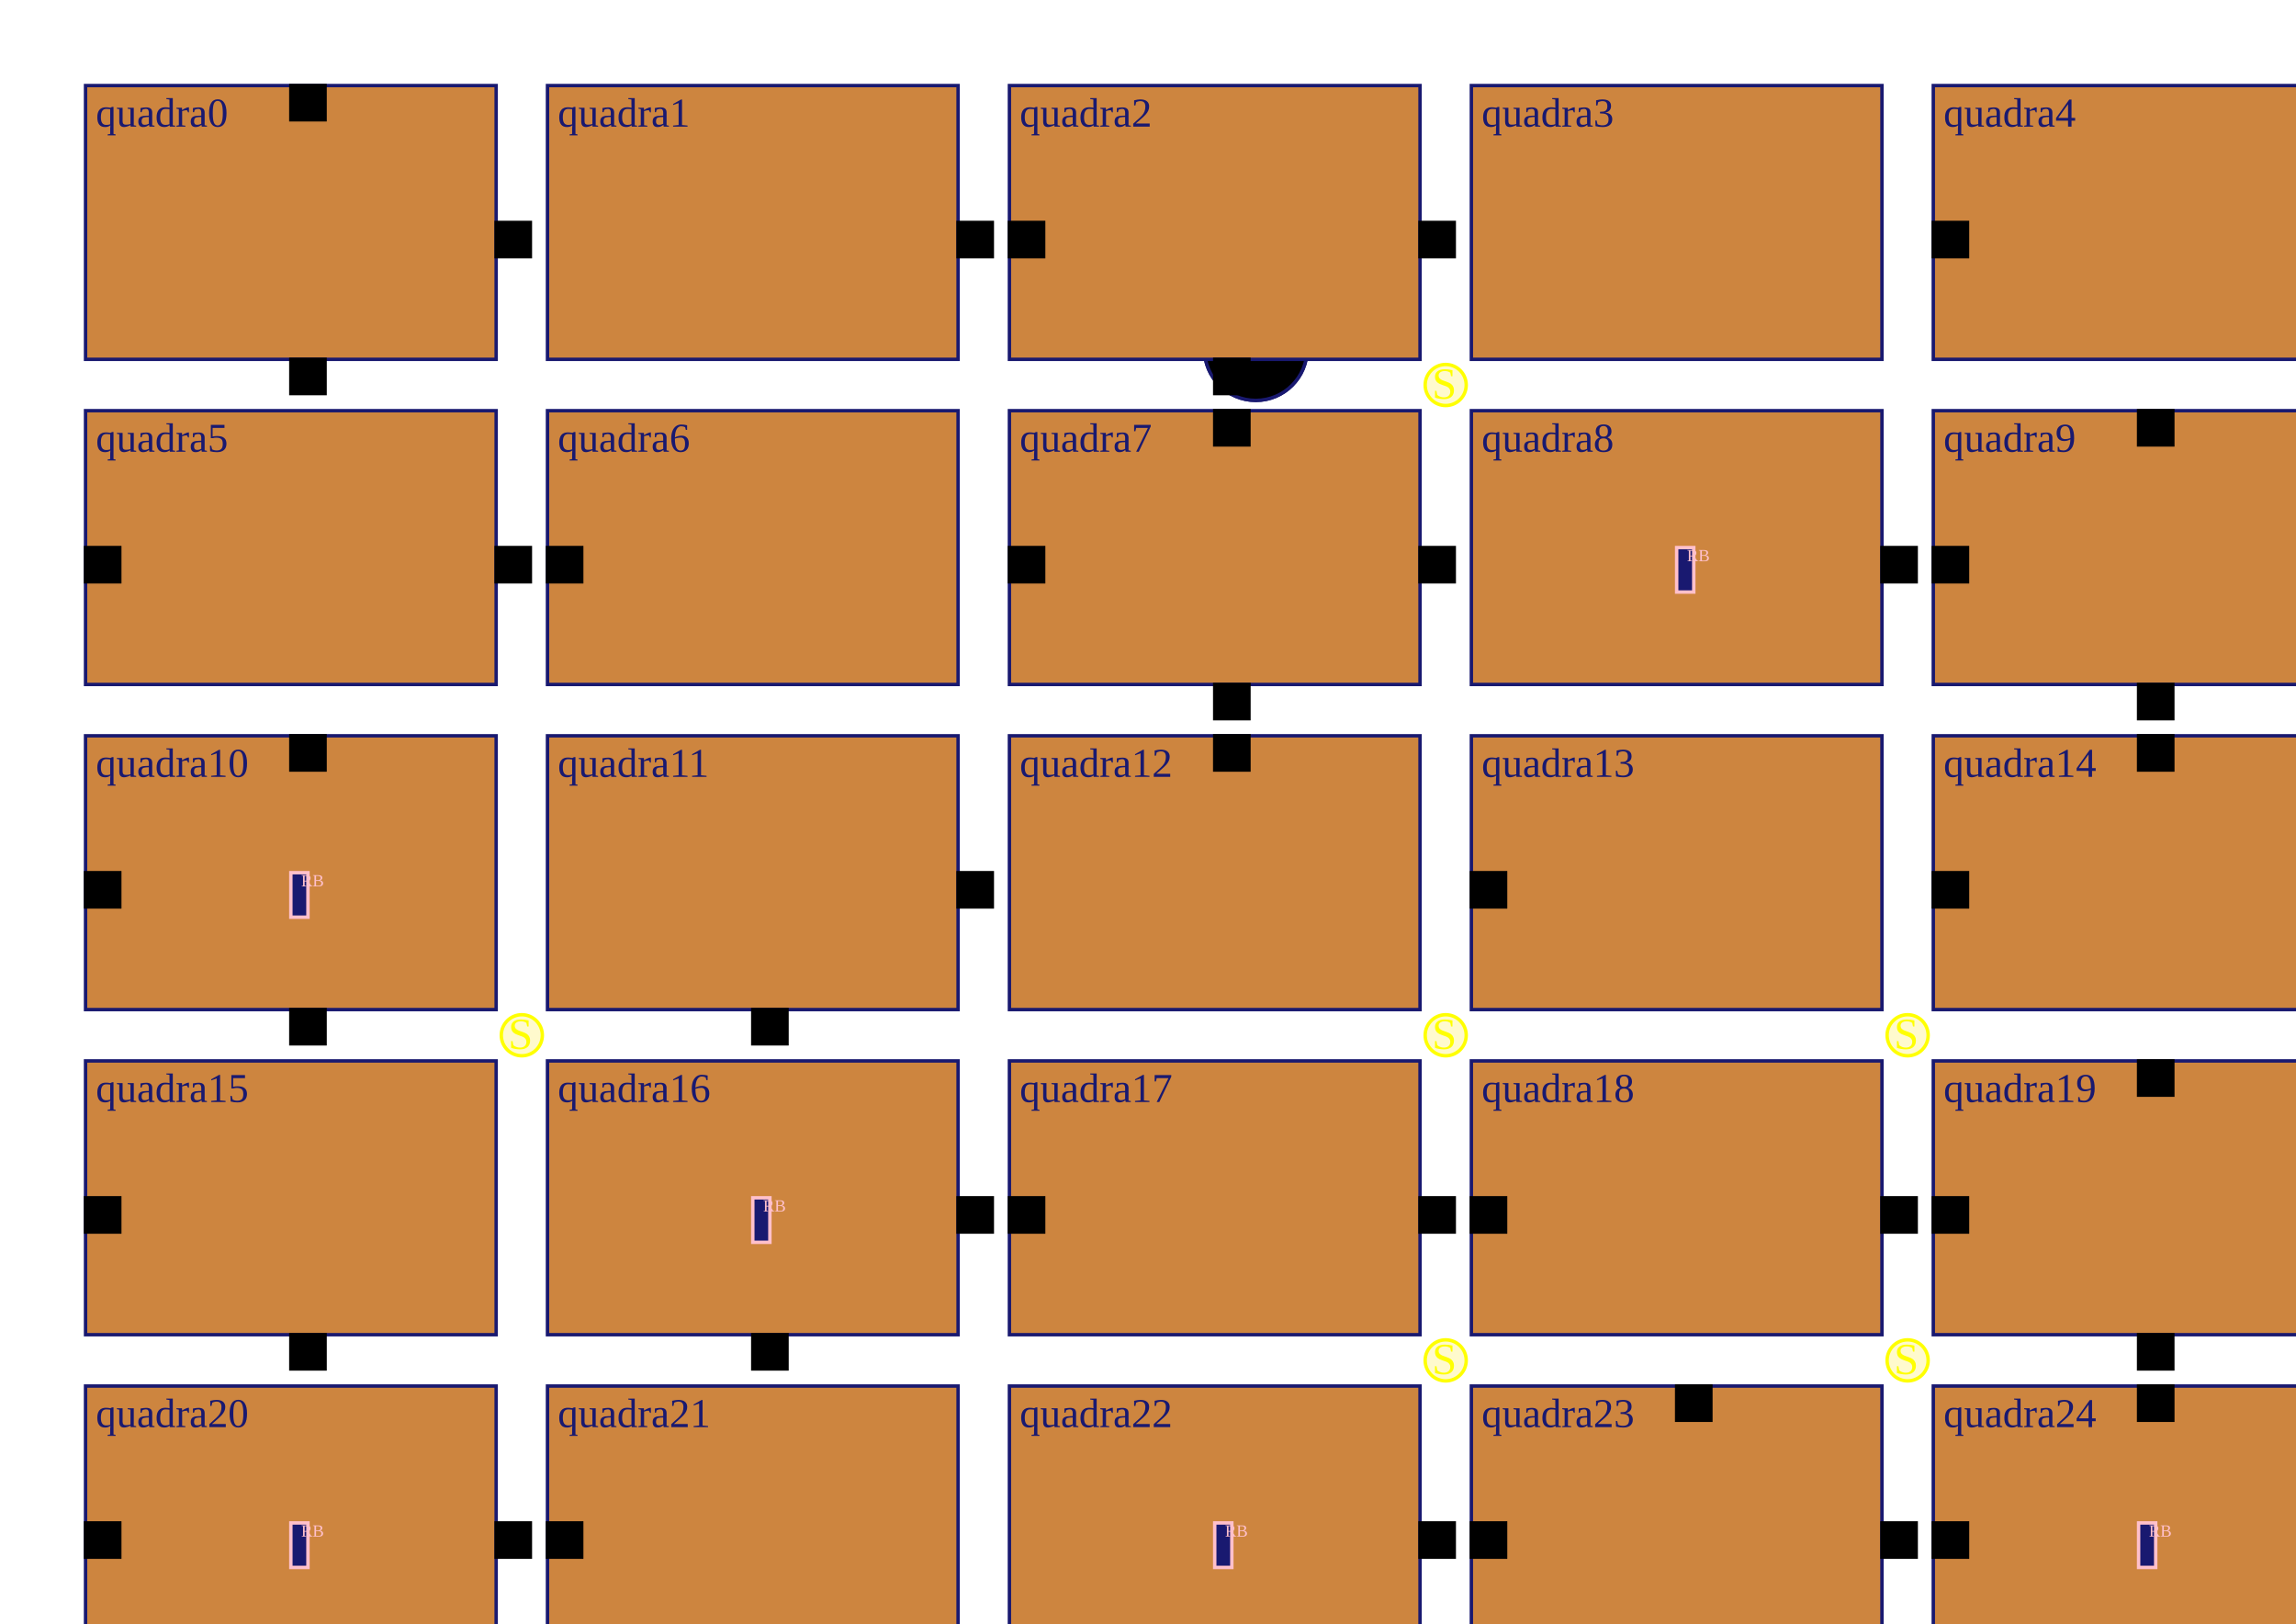
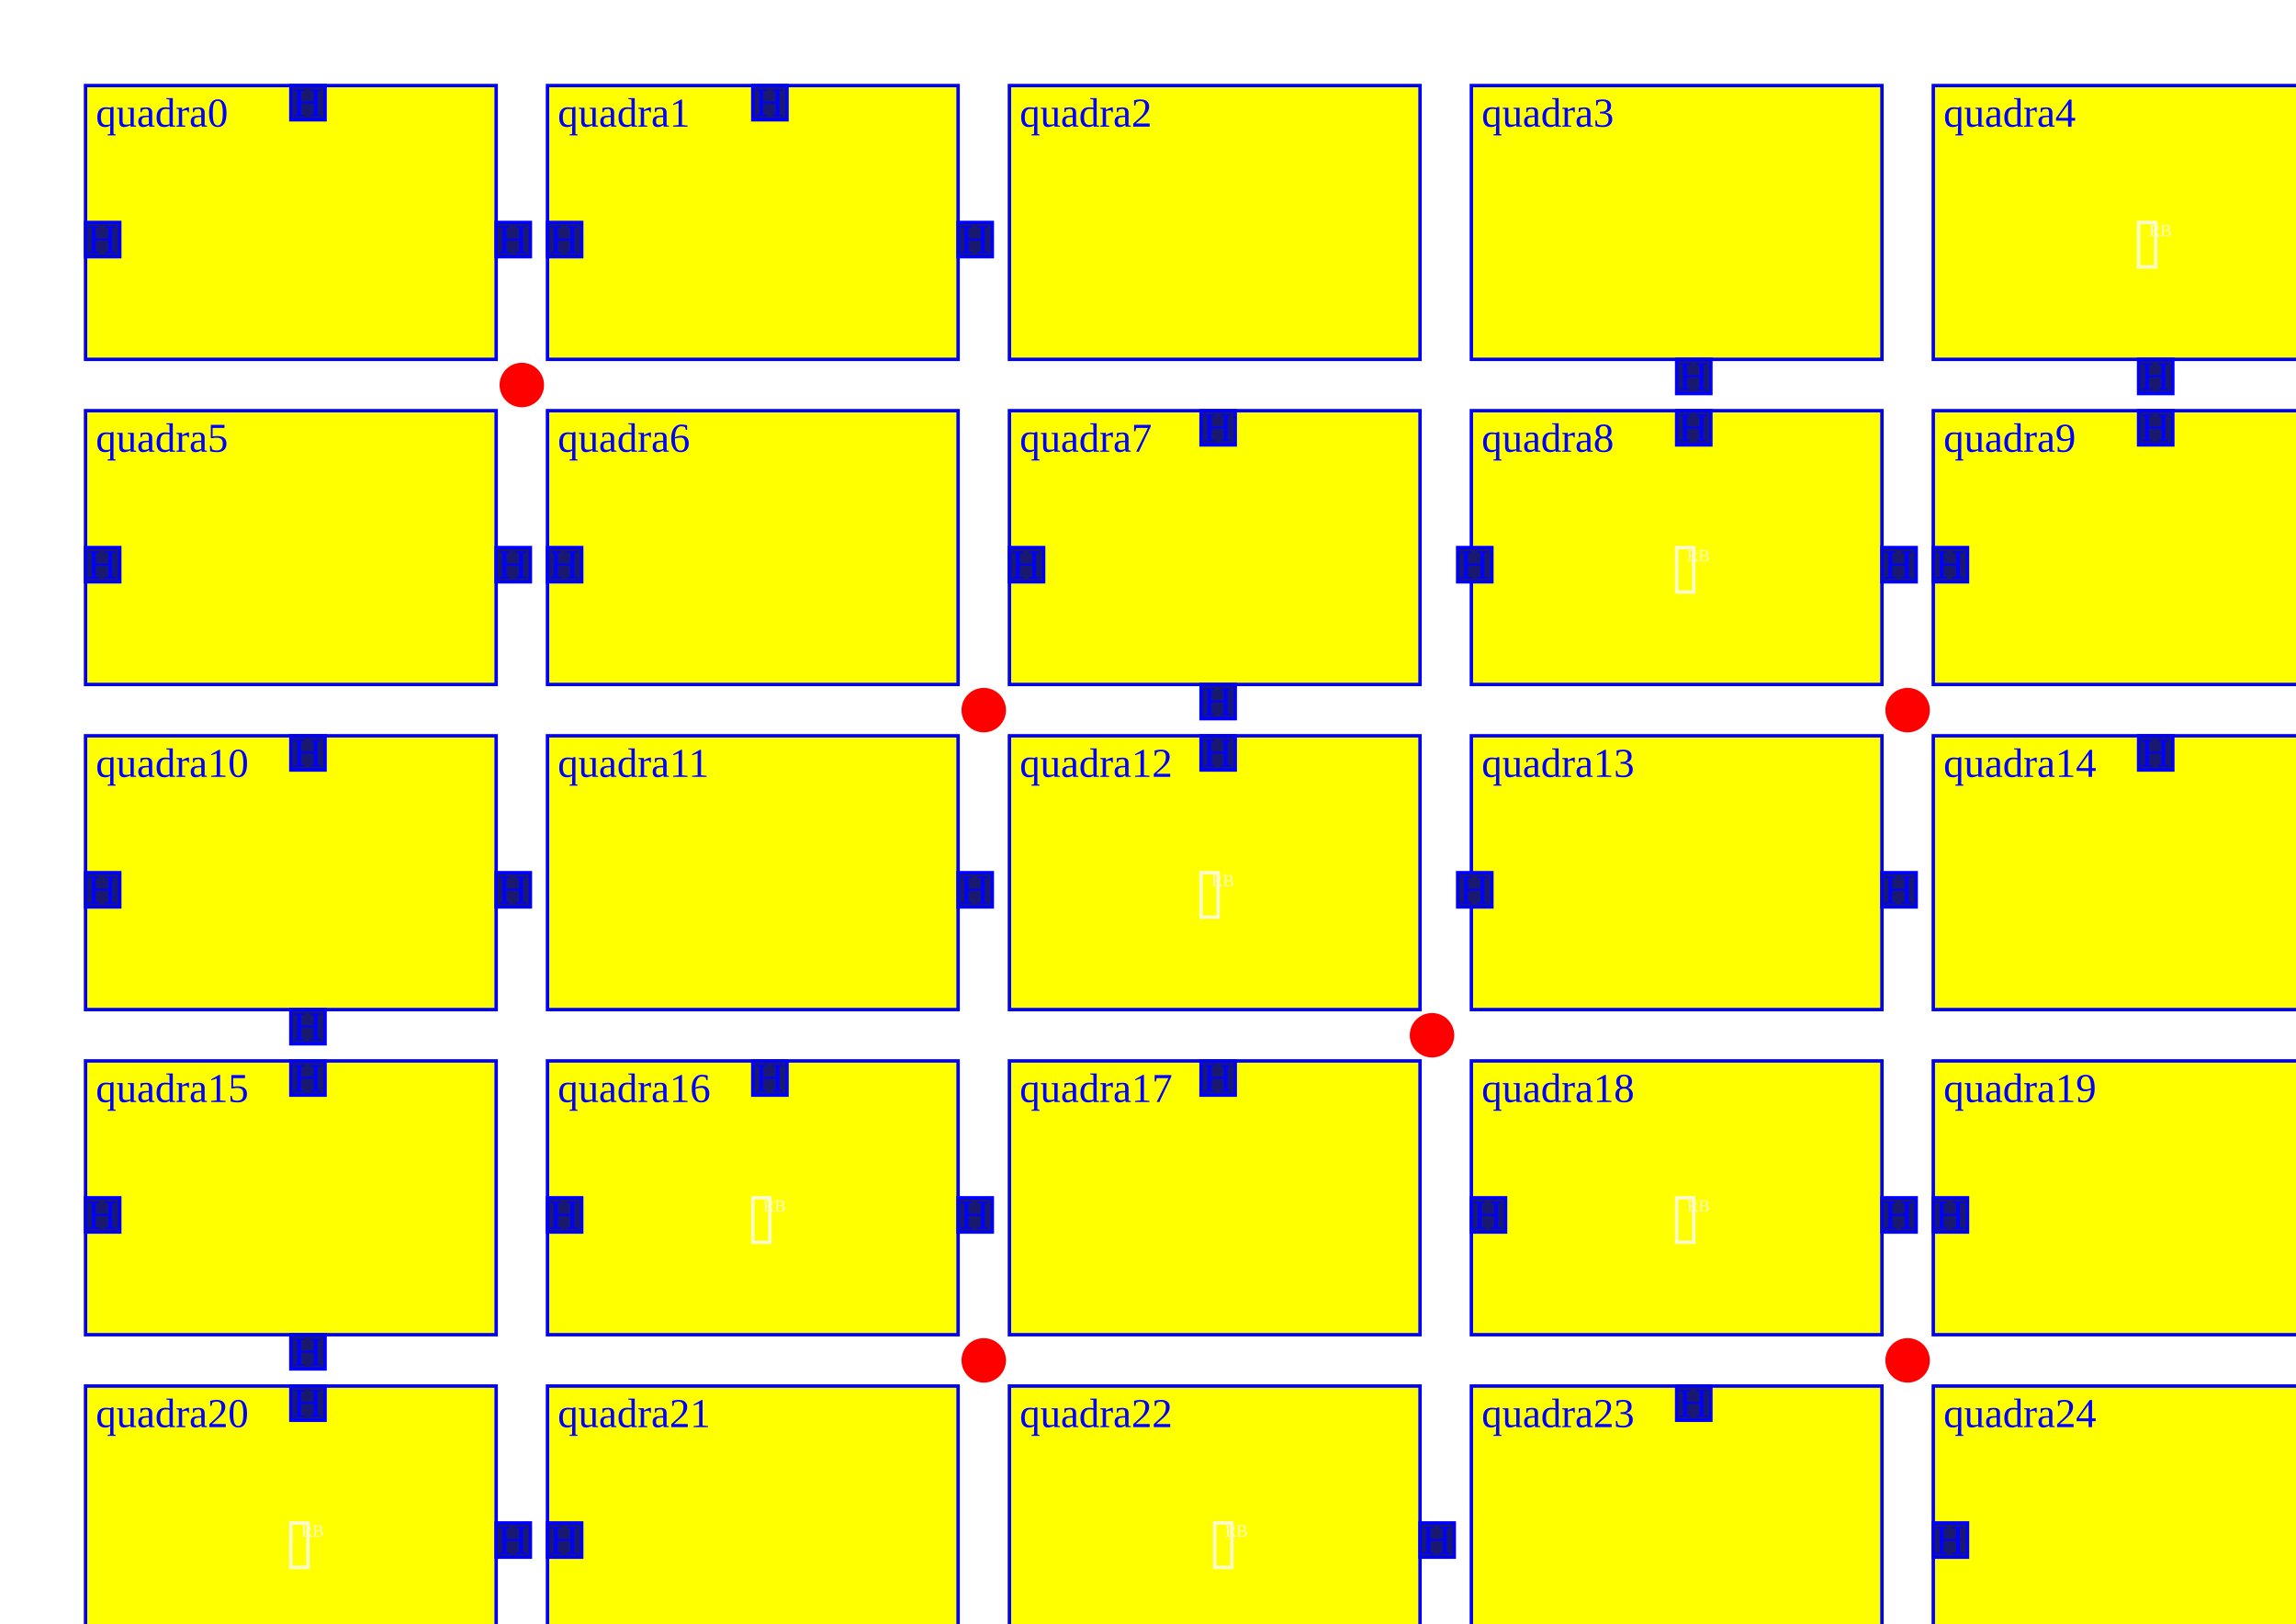
<svg>
-   <circle cx="367" cy="102" r="15" fill="black" stroke="midnightblue" stroke-width="1" />
-   <rect x="507" y="256" width="30" height="30" fill="black" stroke="midnightblue" stroke-width="1" />
-   <circle cx="367" cy="102" r="15" fill="black" stroke="midnightblue" stroke-width="1" />
-   <rect x="507" y="256" width="30" height="30" fill="black" stroke="midnightblue" stroke-width="1" />
-   <rect x="25" y="25" width="120" height="80" fill="peru" stroke="midnightblue" stroke-width="1" />
-   <text x="28" y="37" font-size="12" fill="midnightblue"> quadra0 </text>
-   <rect x="160" y="25" width="120" height="80" fill="peru" stroke="midnightblue" stroke-width="1" />
-   <text x="163" y="37" font-size="12" fill="midnightblue"> quadra1 </text>
-   <rect x="295" y="25" width="120" height="80" fill="peru" stroke="midnightblue" stroke-width="1" />
-   <text x="298" y="37" font-size="12" fill="midnightblue"> quadra2 </text>
-   <rect x="430" y="25" width="120" height="80" fill="peru" stroke="midnightblue" stroke-width="1" />
-   <text x="433" y="37" font-size="12" fill="midnightblue"> quadra3 </text>
-   <rect x="565" y="25" width="120" height="80" fill="peru" stroke="midnightblue" stroke-width="1" />
-   <text x="568" y="37" font-size="12" fill="midnightblue"> quadra4 </text>
-   <rect x="25" y="120" width="120" height="80" fill="peru" stroke="midnightblue" stroke-width="1" />
-   <text x="28" y="132" font-size="12" fill="midnightblue"> quadra5 </text>
-   <rect x="160" y="120" width="120" height="80" fill="peru" stroke="midnightblue" stroke-width="1" />
-   <text x="163" y="132" font-size="12" fill="midnightblue"> quadra6 </text>
-   <rect x="295" y="120" width="120" height="80" fill="peru" stroke="midnightblue" stroke-width="1" />
-   <text x="298" y="132" font-size="12" fill="midnightblue"> quadra7 </text>
-   <rect x="430" y="120" width="120" height="80" fill="peru" stroke="midnightblue" stroke-width="1" />
-   <text x="433" y="132" font-size="12" fill="midnightblue"> quadra8 </text>
-   <rect x="565" y="120" width="120" height="80" fill="peru" stroke="midnightblue" stroke-width="1" />
-   <text x="568" y="132" font-size="12" fill="midnightblue"> quadra9 </text>
-   <rect x="25" y="215" width="120" height="80" fill="peru" stroke="midnightblue" stroke-width="1" />
-   <text x="28" y="227" font-size="12" fill="midnightblue"> quadra10 </text>
-   <rect x="160" y="215" width="120" height="80" fill="peru" stroke="midnightblue" stroke-width="1" />
-   <text x="163" y="227" font-size="12" fill="midnightblue"> quadra11 </text>
-   <rect x="295" y="215" width="120" height="80" fill="peru" stroke="midnightblue" stroke-width="1" />
-   <text x="298" y="227" font-size="12" fill="midnightblue"> quadra12 </text>
-   <rect x="430" y="215" width="120" height="80" fill="peru" stroke="midnightblue" stroke-width="1" />
-   <text x="433" y="227" font-size="12" fill="midnightblue"> quadra13 </text>
-   <rect x="565" y="215" width="120" height="80" fill="peru" stroke="midnightblue" stroke-width="1" />
-   <text x="568" y="227" font-size="12" fill="midnightblue"> quadra14 </text>
-   <rect x="25" y="310" width="120" height="80" fill="peru" stroke="midnightblue" stroke-width="1" />
-   <text x="28" y="322" font-size="12" fill="midnightblue"> quadra15 </text>
-   <rect x="160" y="310" width="120" height="80" fill="peru" stroke="midnightblue" stroke-width="1" />
-   <text x="163" y="322" font-size="12" fill="midnightblue"> quadra16 </text>
-   <rect x="295" y="310" width="120" height="80" fill="peru" stroke="midnightblue" stroke-width="1" />
-   <text x="298" y="322" font-size="12" fill="midnightblue"> quadra17 </text>
-   <rect x="430" y="310" width="120" height="80" fill="peru" stroke="midnightblue" stroke-width="1" />
-   <text x="433" y="322" font-size="12" fill="midnightblue"> quadra18 </text>
-   <rect x="565" y="310" width="120" height="80" fill="peru" stroke="midnightblue" stroke-width="1" />
-   <text x="568" y="322" font-size="12" fill="midnightblue"> quadra19 </text>
-   <rect x="25" y="405" width="120" height="80" fill="peru" stroke="midnightblue" stroke-width="1" />
-   <text x="28" y="417" font-size="12" fill="midnightblue"> quadra20 </text>
-   <rect x="160" y="405" width="120" height="80" fill="peru" stroke="midnightblue" stroke-width="1" />
-   <text x="163" y="417" font-size="12" fill="midnightblue"> quadra21 </text>
-   <rect x="295" y="405" width="120" height="80" fill="peru" stroke="midnightblue" stroke-width="1" />
-   <text x="298" y="417" font-size="12" fill="midnightblue"> quadra22 </text>
-   <rect x="430" y="405" width="120" height="80" fill="peru" stroke="midnightblue" stroke-width="1" />
-   <text x="433" y="417" font-size="12" fill="midnightblue"> quadra23 </text>
-   <rect x="565" y="405" width="120" height="80" fill="peru" stroke="midnightblue" stroke-width="1" />
-   <text x="568" y="417" font-size="12" fill="midnightblue"> quadra24 </text>
-   <rect x="85" y="25" width="10" height="10" fill="black" stroke="black" stroke-width="1" />
-   <text x="85.5" y="34" font-size="12" fill="black"> H </text>
-   <rect x="145" y="65" width="10" height="10" fill="black" stroke="black" stroke-width="1" />
-   <text x="145.5" y="74" font-size="12" fill="black"> H </text>
-   <rect x="85" y="105" width="10" height="10" fill="black" stroke="black" stroke-width="1" />
-   <text x="85.5" y="114" font-size="12" fill="black"> H </text>
-   <rect x="280" y="65" width="10" height="10" fill="black" stroke="black" stroke-width="1" />
-   <text x="280.5" y="74" font-size="12" fill="black"> H </text>
-   <rect x="415" y="65" width="10" height="10" fill="black" stroke="black" stroke-width="1" />
-   <text x="415.5" y="74" font-size="12" fill="black"> H </text>
-   <rect x="355" y="105" width="10" height="10" fill="black" stroke="black" stroke-width="1" />
-   <text x="355.5" y="114" font-size="12" fill="black"> H </text>
-   <rect x="295" y="65" width="10" height="10" fill="black" stroke="black" stroke-width="1" />
-   <text x="295.5" y="74" font-size="12" fill="black"> H </text>
-   <rect x="685" y="65" width="10" height="10" fill="black" stroke="black" stroke-width="1" />
-   <text x="685.5" y="74" font-size="12" fill="black"> H </text>
-   <rect x="565" y="65" width="10" height="10" fill="black" stroke="black" stroke-width="1" />
-   <text x="565.5" y="74" font-size="12" fill="black"> H </text>
-   <rect x="145" y="160" width="10" height="10" fill="black" stroke="black" stroke-width="1" />
-   <text x="145.5" y="169" font-size="12" fill="black"> H </text>
-   <rect x="25" y="160" width="10" height="10" fill="black" stroke="black" stroke-width="1" />
-   <text x="25.5" y="169" font-size="12" fill="black"> H </text>
-   <rect x="160" y="160" width="10" height="10" fill="black" stroke="black" stroke-width="1" />
-   <text x="160.5" y="169" font-size="12" fill="black"> H </text>
-   <rect x="355" y="120" width="10" height="10" fill="black" stroke="black" stroke-width="1" />
-   <text x="355.5" y="129" font-size="12" fill="black"> H </text>
-   <rect x="415" y="160" width="10" height="10" fill="black" stroke="black" stroke-width="1" />
-   <text x="415.5" y="169" font-size="12" fill="black"> H </text>
-   <rect x="355" y="200" width="10" height="10" fill="black" stroke="black" stroke-width="1" />
-   <text x="355.5" y="209" font-size="12" fill="black"> H </text>
-   <rect x="295" y="160" width="10" height="10" fill="black" stroke="black" stroke-width="1" />
-   <text x="295.5" y="169" font-size="12" fill="black"> H </text>
-   <rect x="550" y="160" width="10" height="10" fill="black" stroke="black" stroke-width="1" />
-   <text x="550.5" y="169" font-size="12" fill="black"> H </text>
-   <rect x="625" y="120" width="10" height="10" fill="black" stroke="black" stroke-width="1" />
-   <text x="625.5" y="129" font-size="12" fill="black"> H </text>
-   <rect x="625" y="200" width="10" height="10" fill="black" stroke="black" stroke-width="1" />
-   <text x="625.5" y="209" font-size="12" fill="black"> H </text>
-   <rect x="565" y="160" width="10" height="10" fill="black" stroke="black" stroke-width="1" />
-   <text x="565.5" y="169" font-size="12" fill="black"> H </text>
-   <rect x="85" y="215" width="10" height="10" fill="black" stroke="black" stroke-width="1" />
-   <text x="85.5" y="224" font-size="12" fill="black"> H </text>
-   <rect x="85" y="295" width="10" height="10" fill="black" stroke="black" stroke-width="1" />
-   <text x="85.5" y="304" font-size="12" fill="black"> H </text>
-   <rect x="25" y="255" width="10" height="10" fill="black" stroke="black" stroke-width="1" />
-   <text x="25.5" y="264" font-size="12" fill="black"> H </text>
-   <rect x="280" y="255" width="10" height="10" fill="black" stroke="black" stroke-width="1" />
-   <text x="280.5" y="264" font-size="12" fill="black"> H </text>
-   <rect x="220" y="295" width="10" height="10" fill="black" stroke="black" stroke-width="1" />
-   <text x="220.5" y="304" font-size="12" fill="black"> H </text>
-   <rect x="355" y="215" width="10" height="10" fill="black" stroke="black" stroke-width="1" />
-   <text x="355.5" y="224" font-size="12" fill="black"> H </text>
-   <rect x="430" y="255" width="10" height="10" fill="black" stroke="black" stroke-width="1" />
-   <text x="430.5" y="264" font-size="12" fill="black"> H </text>
-   <rect x="625" y="215" width="10" height="10" fill="black" stroke="black" stroke-width="1" />
-   <text x="625.5" y="224" font-size="12" fill="black"> H </text>
-   <rect x="685" y="255" width="10" height="10" fill="black" stroke="black" stroke-width="1" />
-   <text x="685.5" y="264" font-size="12" fill="black"> H </text>
-   <rect x="565" y="255" width="10" height="10" fill="black" stroke="black" stroke-width="1" />
-   <text x="565.5" y="264" font-size="12" fill="black"> H </text>
-   <rect x="85" y="390" width="10" height="10" fill="black" stroke="black" stroke-width="1" />
-   <text x="85.5" y="399" font-size="12" fill="black"> H </text>
-   <rect x="25" y="350" width="10" height="10" fill="black" stroke="black" stroke-width="1" />
-   <text x="25.5" y="359" font-size="12" fill="black"> H </text>
-   <rect x="280" y="350" width="10" height="10" fill="black" stroke="black" stroke-width="1" />
-   <text x="280.5" y="359" font-size="12" fill="black"> H </text>
-   <rect x="220" y="390" width="10" height="10" fill="black" stroke="black" stroke-width="1" />
-   <text x="220.5" y="399" font-size="12" fill="black"> H </text>
-   <rect x="415" y="350" width="10" height="10" fill="black" stroke="black" stroke-width="1" />
-   <text x="415.5" y="359" font-size="12" fill="black"> H </text>
-   <rect x="295" y="350" width="10" height="10" fill="black" stroke="black" stroke-width="1" />
-   <text x="295.5" y="359" font-size="12" fill="black"> H </text>
-   <rect x="550" y="350" width="10" height="10" fill="black" stroke="black" stroke-width="1" />
-   <text x="550.5" y="359" font-size="12" fill="black"> H </text>
-   <rect x="430" y="350" width="10" height="10" fill="black" stroke="black" stroke-width="1" />
-   <text x="430.5" y="359" font-size="12" fill="black"> H </text>
-   <rect x="625" y="310" width="10" height="10" fill="black" stroke="black" stroke-width="1" />
-   <text x="625.5" y="319" font-size="12" fill="black"> H </text>
-   <rect x="625" y="390" width="10" height="10" fill="black" stroke="black" stroke-width="1" />
-   <text x="625.5" y="399" font-size="12" fill="black"> H </text>
-   <rect x="565" y="350" width="10" height="10" fill="black" stroke="black" stroke-width="1" />
-   <text x="565.5" y="359" font-size="12" fill="black"> H </text>
-   <rect x="145" y="445" width="10" height="10" fill="black" stroke="black" stroke-width="1" />
-   <text x="145.5" y="454" font-size="12" fill="black"> H </text>
-   <rect x="85" y="485" width="10" height="10" fill="black" stroke="black" stroke-width="1" />
-   <text x="85.5" y="494" font-size="12" fill="black"> H </text>
-   <rect x="25" y="445" width="10" height="10" fill="black" stroke="black" stroke-width="1" />
-   <text x="25.5" y="454" font-size="12" fill="black"> H </text>
-   <rect x="220" y="485" width="10" height="10" fill="black" stroke="black" stroke-width="1" />
-   <text x="220.5" y="494" font-size="12" fill="black"> H </text>
-   <rect x="160" y="445" width="10" height="10" fill="black" stroke="black" stroke-width="1" />
-   <text x="160.5" y="454" font-size="12" fill="black"> H </text>
-   <rect x="415" y="445" width="10" height="10" fill="black" stroke="black" stroke-width="1" />
-   <text x="415.5" y="454" font-size="12" fill="black"> H </text>
-   <rect x="490" y="405" width="10" height="10" fill="black" stroke="black" stroke-width="1" />
-   <text x="490.5" y="414" font-size="12" fill="black"> H </text>
-   <rect x="550" y="445" width="10" height="10" fill="black" stroke="black" stroke-width="1" />
-   <text x="550.5" y="454" font-size="12" fill="black"> H </text>
-   <rect x="490" y="485" width="10" height="10" fill="black" stroke="black" stroke-width="1" />
-   <text x="490.5" y="494" font-size="12" fill="black"> H </text>
-   <rect x="430" y="445" width="10" height="10" fill="black" stroke="black" stroke-width="1" />
-   <text x="430.5" y="454" font-size="12" fill="black"> H </text>
-   <rect x="625" y="405" width="10" height="10" fill="black" stroke="black" stroke-width="1" />
-   <text x="625.5" y="414" font-size="12" fill="black"> H </text>
-   <rect x="625" y="485" width="10" height="10" fill="black" stroke="black" stroke-width="1" />
-   <text x="625.5" y="494" font-size="12" fill="black"> H </text>
-   <rect x="565" y="445" width="10" height="10" fill="black" stroke="black" stroke-width="1" />
-   <text x="565.5" y="454" font-size="12" fill="black"> H </text>
-   <circle cx="422.5" cy="112.5" r="6" fill="lemonchiffon" stroke="yellow" stroke-width="1" />
-   <text x="418.5" y="116.5" font-size="13" fill="yellow"> S </text>
-   <circle cx="152.5" cy="302.5" r="6" fill="lemonchiffon" stroke="yellow" stroke-width="1" />
-   <text x="148.5" y="306.5" font-size="13" fill="yellow"> S </text>
-   <circle cx="422.5" cy="302.5" r="6" fill="lemonchiffon" stroke="yellow" stroke-width="1" />
-   <text x="418.5" y="306.5" font-size="13" fill="yellow"> S </text>
-   <circle cx="557.5" cy="302.5" r="6" fill="lemonchiffon" stroke="yellow" stroke-width="1" />
-   <text x="553.5" y="306.5" font-size="13" fill="yellow"> S </text>
-   <circle cx="422.5" cy="397.5" r="6" fill="lemonchiffon" stroke="yellow" stroke-width="1" />
-   <text x="418.5" y="401.5" font-size="13" fill="yellow"> S </text>
-   <circle cx="557.5" cy="397.5" r="6" fill="lemonchiffon" stroke="yellow" stroke-width="1" />
-   <text x="553.5" y="401.5" font-size="13" fill="yellow"> S </text>
-   <circle cx="152.5" cy="492.5" r="6" fill="lemonchiffon" stroke="yellow" stroke-width="1" />
-   <text x="148.5" y="496.5" font-size="13" fill="yellow"> S </text>
-   <rect x="490" y="160" width="5" height="13" fill="midnightblue" stroke="pink" stroke-width="1" />
-   <text x="493" y="164" font-size="5" fill="pink"> RB </text>
-   <rect x="85" y="255" width="5" height="13" fill="midnightblue" stroke="pink" stroke-width="1" />
-   <text x="88" y="259" font-size="5" fill="pink"> RB </text>
-   <rect x="220" y="350" width="5" height="13" fill="midnightblue" stroke="pink" stroke-width="1" />
-   <text x="223" y="354" font-size="5" fill="pink"> RB </text>
-   <rect x="85" y="445" width="5" height="13" fill="midnightblue" stroke="pink" stroke-width="1" />
-   <text x="88" y="449" font-size="5" fill="pink"> RB </text>
-   <rect x="355" y="445" width="5" height="13" fill="midnightblue" stroke="pink" stroke-width="1" />
-   <text x="358" y="449" font-size="5" fill="pink"> RB </text>
-   <rect x="625" y="445" width="5" height="13" fill="midnightblue" stroke="pink" stroke-width="1" />
-   <text x="628" y="449" font-size="5" fill="pink"> RB </text>
+   <circle cx="600" cy="369" r="15" fill="black" stroke="midnightblue" stroke-width="1" />
+   <rect x="439" y="351" width="30" height="30" fill="black" stroke="midnightblue" stroke-width="1" />
+   <circle cx="600" cy="369" r="15" fill="black" stroke="midnightblue" stroke-width="1" />
+   <rect x="439" y="351" width="30" height="30" fill="black" stroke="midnightblue" stroke-width="1" />
+   <rect x="25" y="25" width="120" height="80" fill="yellow" stroke="blue" stroke-width="1" />
+   <text x="28" y="37" font-size="12" fill="blue"> quadra0 </text>
+   <rect x="160" y="25" width="120" height="80" fill="yellow" stroke="blue" stroke-width="1" />
+   <text x="163" y="37" font-size="12" fill="blue"> quadra1 </text>
+   <rect x="295" y="25" width="120" height="80" fill="yellow" stroke="blue" stroke-width="1" />
+   <text x="298" y="37" font-size="12" fill="blue"> quadra2 </text>
+   <rect x="430" y="25" width="120" height="80" fill="yellow" stroke="blue" stroke-width="1" />
+   <text x="433" y="37" font-size="12" fill="blue"> quadra3 </text>
+   <rect x="565" y="25" width="120" height="80" fill="yellow" stroke="blue" stroke-width="1" />
+   <text x="568" y="37" font-size="12" fill="blue"> quadra4 </text>
+   <rect x="25" y="120" width="120" height="80" fill="yellow" stroke="blue" stroke-width="1" />
+   <text x="28" y="132" font-size="12" fill="blue"> quadra5 </text>
+   <rect x="160" y="120" width="120" height="80" fill="yellow" stroke="blue" stroke-width="1" />
+   <text x="163" y="132" font-size="12" fill="blue"> quadra6 </text>
+   <rect x="295" y="120" width="120" height="80" fill="yellow" stroke="blue" stroke-width="1" />
+   <text x="298" y="132" font-size="12" fill="blue"> quadra7 </text>
+   <rect x="430" y="120" width="120" height="80" fill="yellow" stroke="blue" stroke-width="1" />
+   <text x="433" y="132" font-size="12" fill="blue"> quadra8 </text>
+   <rect x="565" y="120" width="120" height="80" fill="yellow" stroke="blue" stroke-width="1" />
+   <text x="568" y="132" font-size="12" fill="blue"> quadra9 </text>
+   <rect x="25" y="215" width="120" height="80" fill="yellow" stroke="blue" stroke-width="1" />
+   <text x="28" y="227" font-size="12" fill="blue"> quadra10 </text>
+   <rect x="160" y="215" width="120" height="80" fill="yellow" stroke="blue" stroke-width="1" />
+   <text x="163" y="227" font-size="12" fill="blue"> quadra11 </text>
+   <rect x="295" y="215" width="120" height="80" fill="yellow" stroke="blue" stroke-width="1" />
+   <text x="298" y="227" font-size="12" fill="blue"> quadra12 </text>
+   <rect x="430" y="215" width="120" height="80" fill="yellow" stroke="blue" stroke-width="1" />
+   <text x="433" y="227" font-size="12" fill="blue"> quadra13 </text>
+   <rect x="565" y="215" width="120" height="80" fill="yellow" stroke="blue" stroke-width="1" />
+   <text x="568" y="227" font-size="12" fill="blue"> quadra14 </text>
+   <rect x="25" y="310" width="120" height="80" fill="yellow" stroke="blue" stroke-width="1" />
+   <text x="28" y="322" font-size="12" fill="blue"> quadra15 </text>
+   <rect x="160" y="310" width="120" height="80" fill="yellow" stroke="blue" stroke-width="1" />
+   <text x="163" y="322" font-size="12" fill="blue"> quadra16 </text>
+   <rect x="295" y="310" width="120" height="80" fill="yellow" stroke="blue" stroke-width="1" />
+   <text x="298" y="322" font-size="12" fill="blue"> quadra17 </text>
+   <rect x="430" y="310" width="120" height="80" fill="yellow" stroke="blue" stroke-width="1" />
+   <text x="433" y="322" font-size="12" fill="blue"> quadra18 </text>
+   <rect x="565" y="310" width="120" height="80" fill="yellow" stroke="blue" stroke-width="1" />
+   <text x="568" y="322" font-size="12" fill="blue"> quadra19 </text>
+   <rect x="25" y="405" width="120" height="80" fill="yellow" stroke="blue" stroke-width="1" />
+   <text x="28" y="417" font-size="12" fill="blue"> quadra20 </text>
+   <rect x="160" y="405" width="120" height="80" fill="yellow" stroke="blue" stroke-width="1" />
+   <text x="163" y="417" font-size="12" fill="blue"> quadra21 </text>
+   <rect x="295" y="405" width="120" height="80" fill="yellow" stroke="blue" stroke-width="1" />
+   <text x="298" y="417" font-size="12" fill="blue"> quadra22 </text>
+   <rect x="430" y="405" width="120" height="80" fill="yellow" stroke="blue" stroke-width="1" />
+   <text x="433" y="417" font-size="12" fill="blue"> quadra23 </text>
+   <rect x="565" y="405" width="120" height="80" fill="yellow" stroke="blue" stroke-width="1" />
+   <text x="568" y="417" font-size="12" fill="blue"> quadra24 </text>
+   <rect x="85" y="25" width="10" height="10" fill="midnightblue" stroke="blue" stroke-width="1" />
+   <text x="85.5" y="34" font-size="12" fill="blue"> H </text>
+   <rect x="145" y="65" width="10" height="10" fill="midnightblue" stroke="blue" stroke-width="1" />
+   <text x="145.5" y="74" font-size="12" fill="blue"> H </text>
+   <rect x="25" y="65" width="10" height="10" fill="midnightblue" stroke="blue" stroke-width="1" />
+   <text x="25.5" y="74" font-size="12" fill="blue"> H </text>
+   <rect x="220" y="25" width="10" height="10" fill="midnightblue" stroke="blue" stroke-width="1" />
+   <text x="220.5" y="34" font-size="12" fill="blue"> H </text>
+   <rect x="280" y="65" width="10" height="10" fill="midnightblue" stroke="blue" stroke-width="1" />
+   <text x="280.5" y="74" font-size="12" fill="blue"> H </text>
+   <rect x="160" y="65" width="10" height="10" fill="midnightblue" stroke="blue" stroke-width="1" />
+   <text x="160.5" y="74" font-size="12" fill="blue"> H </text>
+   <rect x="490" y="105" width="10" height="10" fill="midnightblue" stroke="blue" stroke-width="1" />
+   <text x="490.5" y="114" font-size="12" fill="blue"> H </text>
+   <rect x="625" y="105" width="10" height="10" fill="midnightblue" stroke="blue" stroke-width="1" />
+   <text x="625.5" y="114" font-size="12" fill="blue"> H </text>
+   <rect x="145" y="160" width="10" height="10" fill="midnightblue" stroke="blue" stroke-width="1" />
+   <text x="145.5" y="169" font-size="12" fill="blue"> H </text>
+   <rect x="25" y="160" width="10" height="10" fill="midnightblue" stroke="blue" stroke-width="1" />
+   <text x="25.5" y="169" font-size="12" fill="blue"> H </text>
+   <rect x="160" y="160" width="10" height="10" fill="midnightblue" stroke="blue" stroke-width="1" />
+   <text x="160.5" y="169" font-size="12" fill="blue"> H </text>
+   <rect x="351" y="120" width="10" height="10" fill="midnightblue" stroke="blue" stroke-width="1" />
+   <text x="351.5" y="129" font-size="12" fill="blue"> H </text>
+   <rect x="351" y="200" width="10" height="10" fill="midnightblue" stroke="blue" stroke-width="1" />
+   <text x="351.5" y="209" font-size="12" fill="blue"> H </text>
+   <rect x="295" y="160" width="10" height="10" fill="midnightblue" stroke="blue" stroke-width="1" />
+   <text x="295.5" y="169" font-size="12" fill="blue"> H </text>
+   <rect x="490" y="120" width="10" height="10" fill="midnightblue" stroke="blue" stroke-width="1" />
+   <text x="490.5" y="129" font-size="12" fill="blue"> H </text>
+   <rect x="550" y="160" width="10" height="10" fill="midnightblue" stroke="blue" stroke-width="1" />
+   <text x="550.5" y="169" font-size="12" fill="blue"> H </text>
+   <rect x="426" y="160" width="10" height="10" fill="midnightblue" stroke="blue" stroke-width="1" />
+   <text x="426.5" y="169" font-size="12" fill="blue"> H </text>
+   <rect x="625" y="120" width="10" height="10" fill="midnightblue" stroke="blue" stroke-width="1" />
+   <text x="625.5" y="129" font-size="12" fill="blue"> H </text>
+   <rect x="565" y="160" width="10" height="10" fill="midnightblue" stroke="blue" stroke-width="1" />
+   <text x="565.5" y="169" font-size="12" fill="blue"> H </text>
+   <rect x="85" y="215" width="10" height="10" fill="midnightblue" stroke="blue" stroke-width="1" />
+   <text x="85.5" y="224" font-size="12" fill="blue"> H </text>
+   <rect x="145" y="255" width="10" height="10" fill="midnightblue" stroke="blue" stroke-width="1" />
+   <text x="145.5" y="264" font-size="12" fill="blue"> H </text>
+   <rect x="85" y="295" width="10" height="10" fill="midnightblue" stroke="blue" stroke-width="1" />
+   <text x="85.5" y="304" font-size="12" fill="blue"> H </text>
+   <rect x="25" y="255" width="10" height="10" fill="midnightblue" stroke="blue" stroke-width="1" />
+   <text x="25.5" y="264" font-size="12" fill="blue"> H </text>
+   <rect x="280" y="255" width="10" height="10" fill="midnightblue" stroke="blue" stroke-width="1" />
+   <text x="280.5" y="264" font-size="12" fill="blue"> H </text>
+   <rect x="351" y="215" width="10" height="10" fill="midnightblue" stroke="blue" stroke-width="1" />
+   <text x="351.5" y="224" font-size="12" fill="blue"> H </text>
+   <rect x="550" y="255" width="10" height="10" fill="midnightblue" stroke="blue" stroke-width="1" />
+   <text x="550.5" y="264" font-size="12" fill="blue"> H </text>
+   <rect x="426" y="255" width="10" height="10" fill="midnightblue" stroke="blue" stroke-width="1" />
+   <text x="426.5" y="264" font-size="12" fill="blue"> H </text>
+   <rect x="625" y="215" width="10" height="10" fill="midnightblue" stroke="blue" stroke-width="1" />
+   <text x="625.5" y="224" font-size="12" fill="blue"> H </text>
+   <rect x="685" y="255" width="10" height="10" fill="midnightblue" stroke="blue" stroke-width="1" />
+   <text x="685.5" y="264" font-size="12" fill="blue"> H </text>
+   <rect x="85" y="310" width="10" height="10" fill="midnightblue" stroke="blue" stroke-width="1" />
+   <text x="85.5" y="319" font-size="12" fill="blue"> H </text>
+   <rect x="85" y="390" width="10" height="10" fill="midnightblue" stroke="blue" stroke-width="1" />
+   <text x="85.5" y="399" font-size="12" fill="blue"> H </text>
+   <rect x="25" y="350" width="10" height="10" fill="midnightblue" stroke="blue" stroke-width="1" />
+   <text x="25.5" y="359" font-size="12" fill="blue"> H </text>
+   <rect x="220" y="310" width="10" height="10" fill="midnightblue" stroke="blue" stroke-width="1" />
+   <text x="220.5" y="319" font-size="12" fill="blue"> H </text>
+   <rect x="280" y="350" width="10" height="10" fill="midnightblue" stroke="blue" stroke-width="1" />
+   <text x="280.5" y="359" font-size="12" fill="blue"> H </text>
+   <rect x="160" y="350" width="10" height="10" fill="midnightblue" stroke="blue" stroke-width="1" />
+   <text x="160.5" y="359" font-size="12" fill="blue"> H </text>
+   <rect x="351" y="310" width="10" height="10" fill="midnightblue" stroke="blue" stroke-width="1" />
+   <text x="351.5" y="319" font-size="12" fill="blue"> H </text>
+   <rect x="550" y="350" width="10" height="10" fill="midnightblue" stroke="blue" stroke-width="1" />
+   <text x="550.5" y="359" font-size="12" fill="blue"> H </text>
+   <rect x="430" y="350" width="10" height="10" fill="midnightblue" stroke="blue" stroke-width="1" />
+   <text x="430.5" y="359" font-size="12" fill="blue"> H </text>
+   <rect x="685" y="350" width="10" height="10" fill="midnightblue" stroke="blue" stroke-width="1" />
+   <text x="685.5" y="359" font-size="12" fill="blue"> H </text>
+   <rect x="565" y="350" width="10" height="10" fill="midnightblue" stroke="blue" stroke-width="1" />
+   <text x="565.5" y="359" font-size="12" fill="blue"> H </text>
+   <rect x="85" y="405" width="10" height="10" fill="midnightblue" stroke="blue" stroke-width="1" />
+   <text x="85.5" y="414" font-size="12" fill="blue"> H </text>
+   <rect x="145" y="445" width="10" height="10" fill="midnightblue" stroke="blue" stroke-width="1" />
+   <text x="145.5" y="454" font-size="12" fill="blue"> H </text>
+   <rect x="85" y="485" width="10" height="10" fill="midnightblue" stroke="blue" stroke-width="1" />
+   <text x="85.5" y="494" font-size="12" fill="blue"> H </text>
+   <rect x="220" y="485" width="10" height="10" fill="midnightblue" stroke="blue" stroke-width="1" />
+   <text x="220.5" y="494" font-size="12" fill="blue"> H </text>
+   <rect x="160" y="445" width="10" height="10" fill="midnightblue" stroke="blue" stroke-width="1" />
+   <text x="160.5" y="454" font-size="12" fill="blue"> H </text>
+   <rect x="415" y="445" width="10" height="10" fill="midnightblue" stroke="blue" stroke-width="1" />
+   <text x="415.5" y="454" font-size="12" fill="blue"> H </text>
+   <rect x="490" y="405" width="10" height="10" fill="midnightblue" stroke="blue" stroke-width="1" />
+   <text x="490.5" y="414" font-size="12" fill="blue"> H </text>
+   <rect x="625" y="485" width="10" height="10" fill="midnightblue" stroke="blue" stroke-width="1" />
+   <text x="625.5" y="494" font-size="12" fill="blue"> H </text>
+   <rect x="565" y="445" width="10" height="10" fill="midnightblue" stroke="blue" stroke-width="1" />
+   <text x="565.5" y="454" font-size="12" fill="blue"> H </text>
+   <circle cx="152.5" cy="112.5" r="6" fill="red" stroke="red" stroke-width="1" />
+   <text x="148.5" y="116.5" font-size="13" fill="red"> S </text>
+   <circle cx="287.5" cy="207.5" r="6" fill="red" stroke="red" stroke-width="1" />
+   <text x="283.5" y="211.5" font-size="13" fill="red"> S </text>
+   <circle cx="557.5" cy="207.5" r="6" fill="red" stroke="red" stroke-width="1" />
+   <text x="553.5" y="211.5" font-size="13" fill="red"> S </text>
+   <circle cx="418.5" cy="302.5" r="6" fill="red" stroke="red" stroke-width="1" />
+   <text x="414.5" y="306.5" font-size="13" fill="red"> S </text>
+   <circle cx="287.5" cy="397.5" r="6" fill="red" stroke="red" stroke-width="1" />
+   <text x="283.5" y="401.5" font-size="13" fill="red"> S </text>
+   <circle cx="557.5" cy="397.5" r="6" fill="red" stroke="red" stroke-width="1" />
+   <text x="553.5" y="401.5" font-size="13" fill="red"> S </text>
+   <circle cx="152.5" cy="492.5" r="6" fill="red" stroke="red" stroke-width="1" />
+   <text x="148.5" y="496.5" font-size="13" fill="red"> S </text>
+   <rect x="625" y="65" width="5" height="13" fill="yellow" stroke="lemonchiffon" stroke-width="1" />
+   <text x="628" y="69" font-size="5" fill="lemonchiffon"> RB </text>
+   <rect x="490" y="160" width="5" height="13" fill="yellow" stroke="lemonchiffon" stroke-width="1" />
+   <text x="493" y="164" font-size="5" fill="lemonchiffon"> RB </text>
+   <rect x="351" y="255" width="5" height="13" fill="yellow" stroke="lemonchiffon" stroke-width="1" />
+   <text x="354" y="259" font-size="5" fill="lemonchiffon"> RB </text>
+   <rect x="220" y="350" width="5" height="13" fill="yellow" stroke="lemonchiffon" stroke-width="1" />
+   <text x="223" y="354" font-size="5" fill="lemonchiffon"> RB </text>
+   <rect x="490" y="350" width="5" height="13" fill="yellow" stroke="lemonchiffon" stroke-width="1" />
+   <text x="493" y="354" font-size="5" fill="lemonchiffon"> RB </text>
+   <rect x="85" y="445" width="5" height="13" fill="yellow" stroke="lemonchiffon" stroke-width="1" />
+   <text x="88" y="449" font-size="5" fill="lemonchiffon"> RB </text>
+   <rect x="355" y="445" width="5" height="13" fill="yellow" stroke="lemonchiffon" stroke-width="1" />
+   <text x="358" y="449" font-size="5" fill="lemonchiffon"> RB </text>
</svg>
